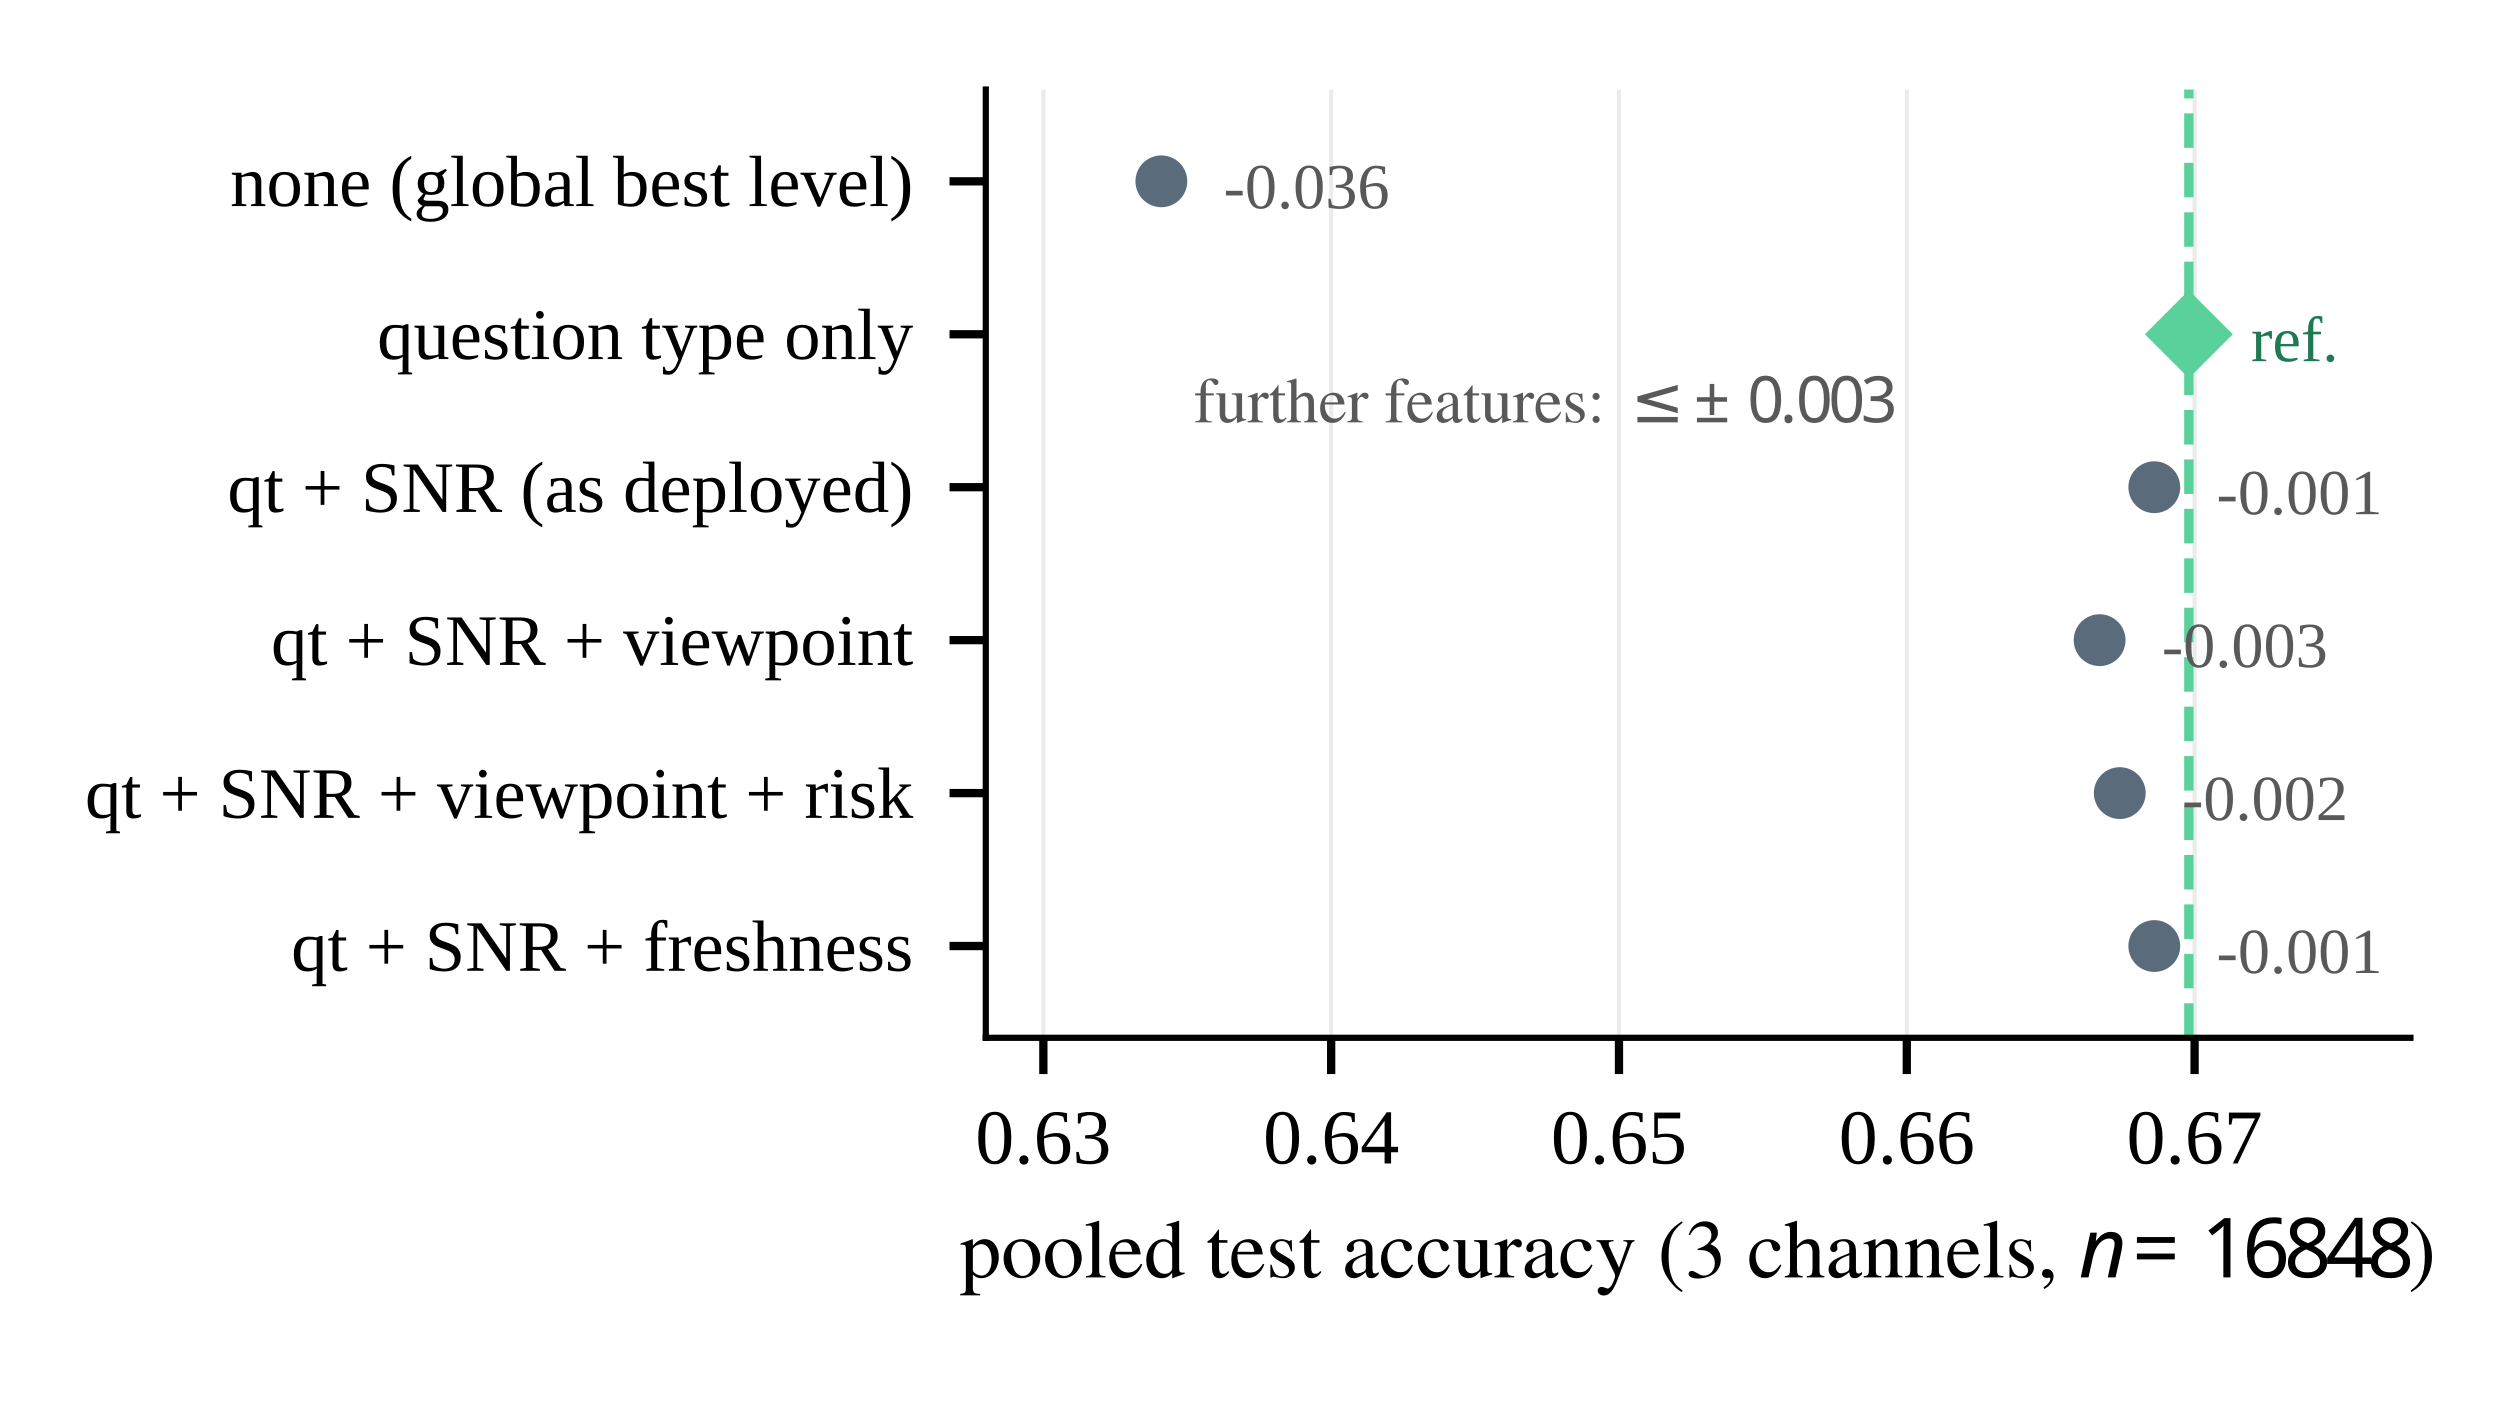
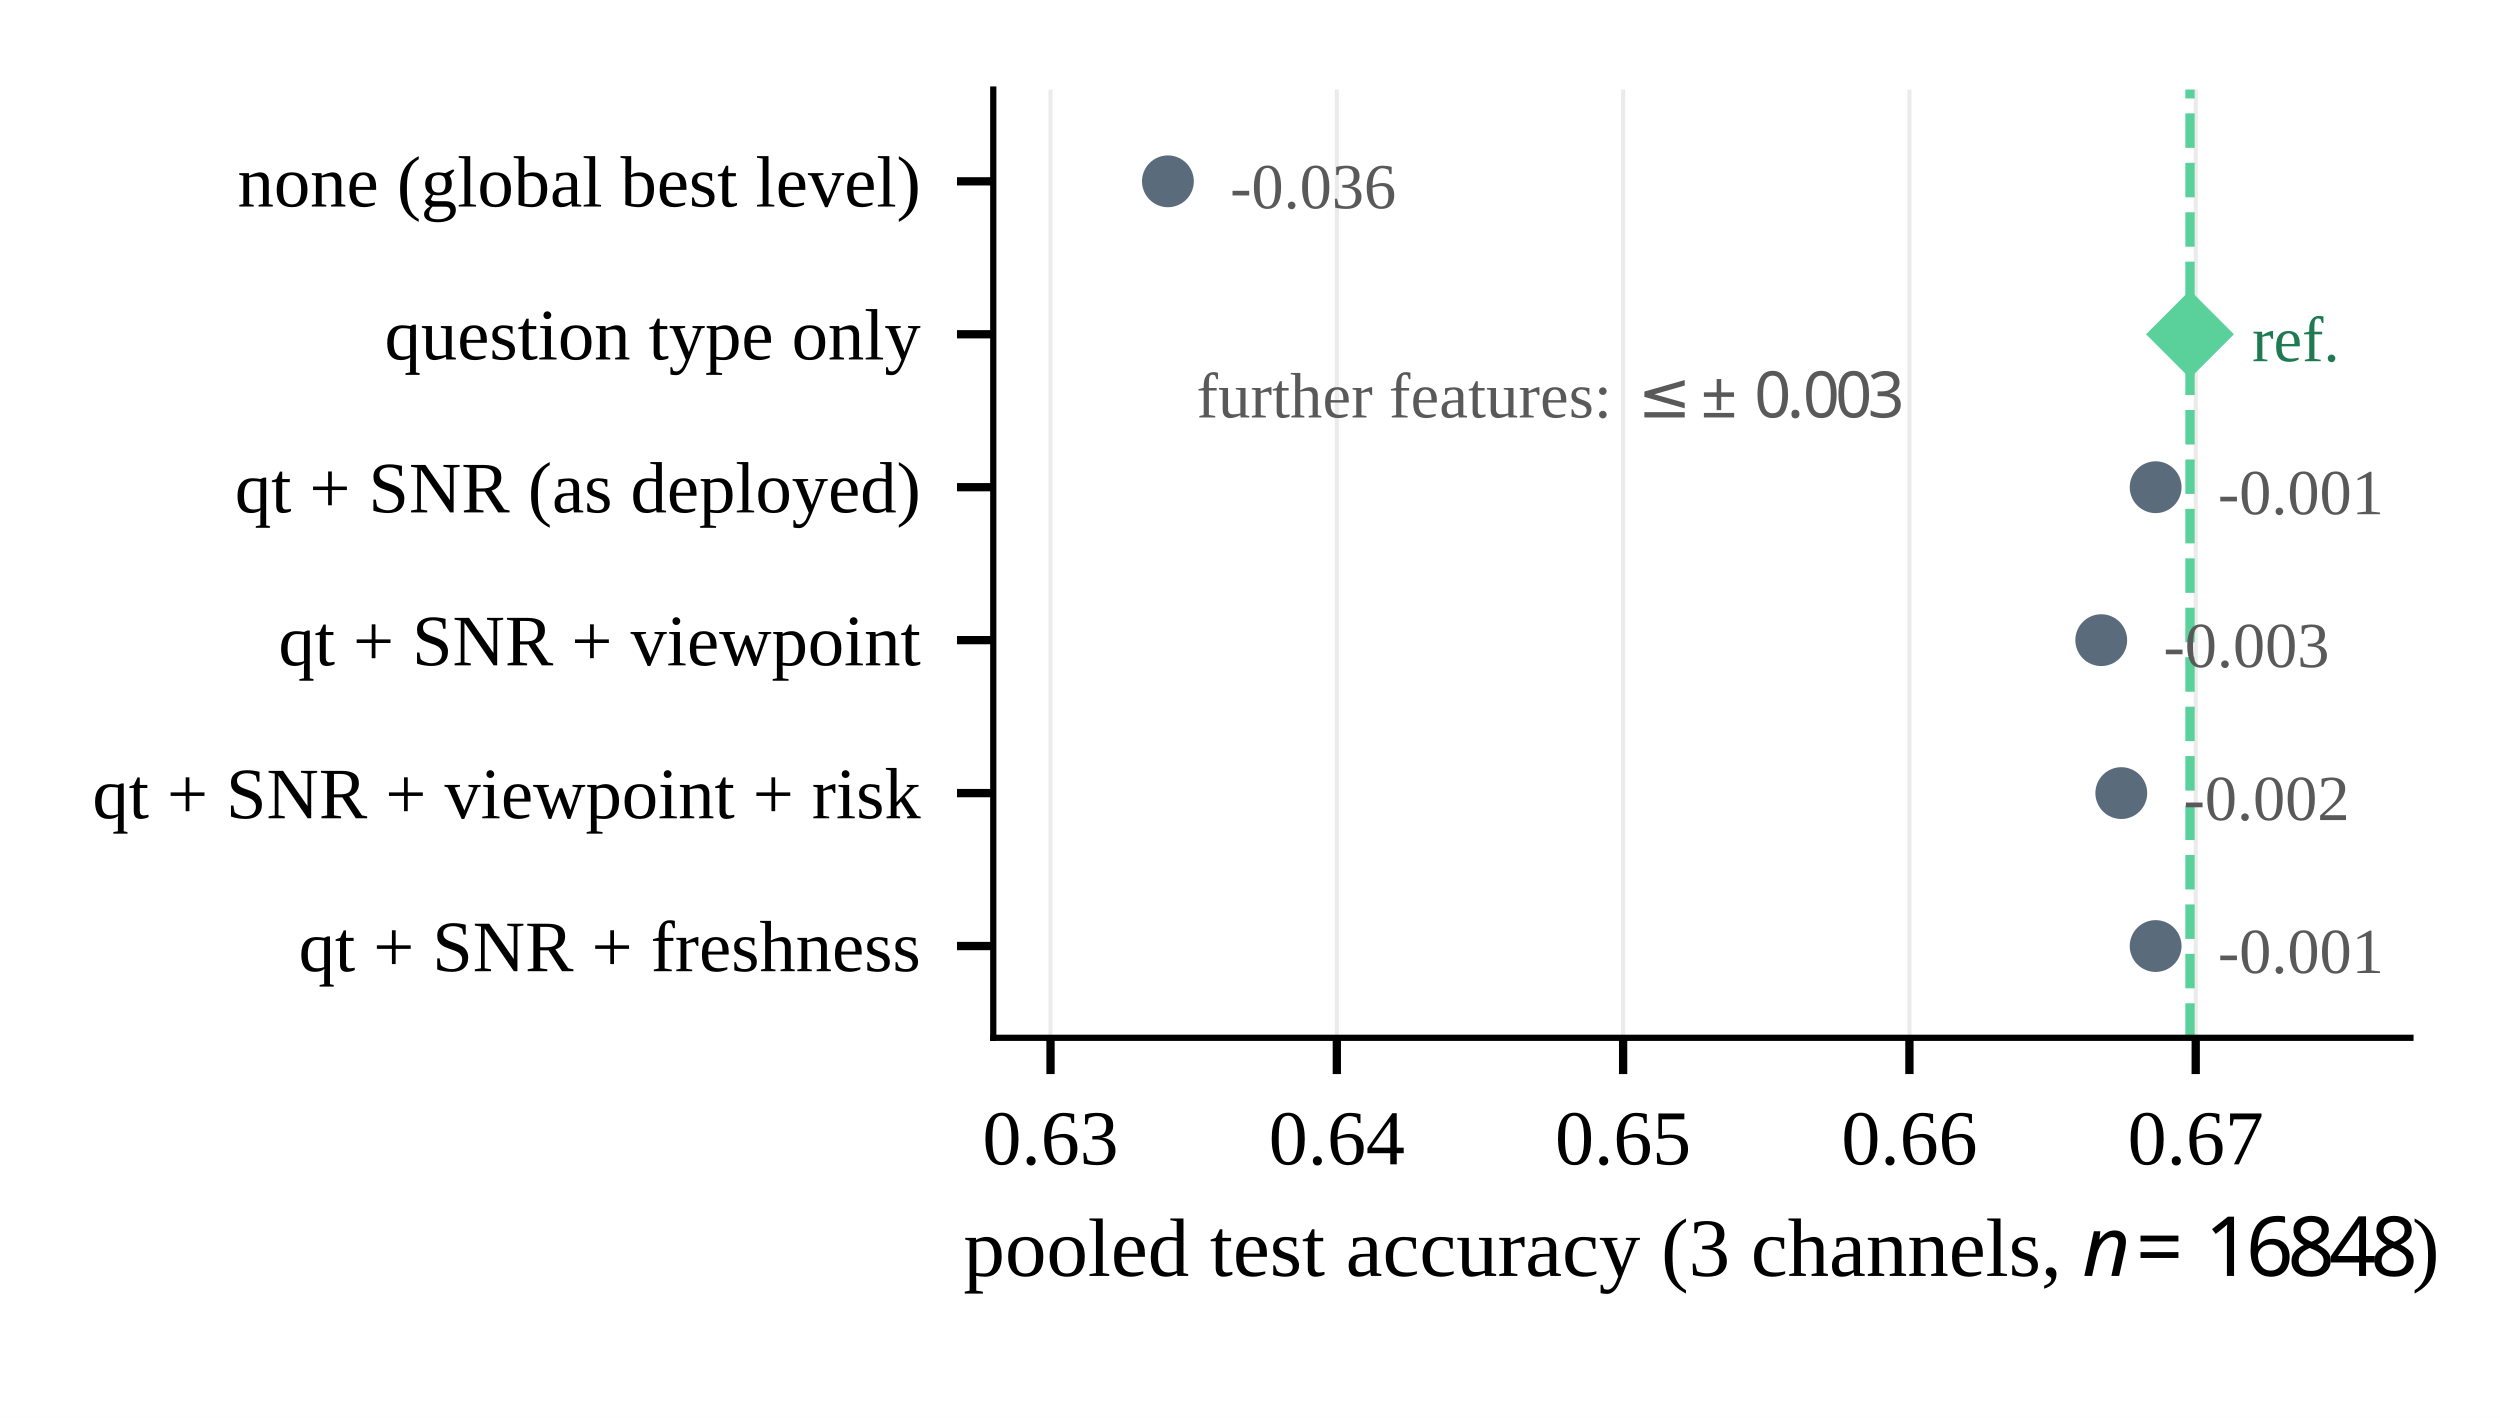
<svg xmlns="http://www.w3.org/2000/svg" xmlns:xlink="http://www.w3.org/1999/xlink" width="241.2pt" height="136.8pt" viewBox="0 0 241.2 136.8" version="1.1">
  <defs>
    <style type="text/css">*{stroke-linejoin: round; stroke-linecap: butt}</style>
  </defs>
  <g id="figure_1">
    <g id="patch_1">
      <path d="M 0 136.8  L 241.2 136.8  L 241.2 0  L 0 0  z " style="fill: #ffffff" />
    </g>
    <g id="axes_1">
      <g id="patch_2">
-         <path d="M 95.11 100.127  L 232.56 100.127  L 232.56 8.64  L 95.11 8.64  z " style="fill: #ffffff" />
+         <path d="M 95.83 100.127  L 232.56 100.127  L 232.56 8.64  L 95.83 8.64  z " style="fill: #ffffff" />
      </g>
      <g id="matplotlib.axis_1">
        <g id="xtick_1">
          <g id="line2d_1">
-             <path d="M 100.664 100.127  L 100.664 8.64  " clip-path="url(#p21109eeaeb)" style="fill: none; stroke: #b0b0b0; stroke-opacity: 0.25; stroke-width: 0.4; stroke-linecap: square" />
+             <path d="M 101.354 100.127  L 101.354 8.64  " clip-path="url(#pf99538dc8d)" style="fill: none; stroke: #b0b0b0; stroke-opacity: 0.25; stroke-width: 0.4; stroke-linecap: square" />
          </g>
          <g id="line2d_2">
            <defs>
-               <path id="m563addaff2" d="M 0 0  L 0 3.5  " style="stroke: #000000; stroke-width: 0.8" />
+               <path id="m7025f8cb1e" d="M 0 0  L 0 3.5  " style="stroke: #000000; stroke-width: 0.8" />
            </defs>
            <g>
-               <use xlink:href="#m563addaff2" x="100.664" y="100.127" style="stroke: #000000; stroke-width: 0.8" />
+               <use xlink:href="#m7025f8cb1e" x="101.354" y="100.127" style="stroke: #000000; stroke-width: 0.8" />
            </g>
          </g>
          <g id="text_1">
-             <text style="font-size: 7.5px; font-family: 'Times New Roman', 'Nimbus Roman', 'Liberation Serif', 'STIXGeneral', 'DejaVu Serif', serif; text-anchor: middle" x="100.664" y="112.25" transform="rotate(-0 100.6635 112.2498)">0.63</text>
+             <text style="font-size: 7.5px; font-family: 'Times New Roman', 'Nimbus Roman', 'Liberation Serif', 'STIXGeneral', 'DejaVu Serif', serif; text-anchor: middle" x="101.354" y="112.335" transform="rotate(-0 101.3544 112.3353)">0.63</text>
          </g>
        </g>
        <g id="xtick_2">
          <g id="line2d_3">
-             <path d="M 128.431 100.127  L 128.431 8.64  " clip-path="url(#p21109eeaeb)" style="fill: none; stroke: #b0b0b0; stroke-opacity: 0.25; stroke-width: 0.4; stroke-linecap: square" />
+             <path d="M 128.977 100.127  L 128.977 8.64  " clip-path="url(#pf99538dc8d)" style="fill: none; stroke: #b0b0b0; stroke-opacity: 0.25; stroke-width: 0.4; stroke-linecap: square" />
          </g>
          <g id="line2d_4">
            <g>
-               <use xlink:href="#m563addaff2" x="128.431" y="100.127" style="stroke: #000000; stroke-width: 0.8" />
+               <use xlink:href="#m7025f8cb1e" x="128.977" y="100.127" style="stroke: #000000; stroke-width: 0.8" />
            </g>
          </g>
          <g id="text_2">
-             <text style="font-size: 7.5px; font-family: 'Times New Roman', 'Nimbus Roman', 'Liberation Serif', 'STIXGeneral', 'DejaVu Serif', serif; text-anchor: middle" x="128.431" y="112.25" transform="rotate(-0 128.4312 112.2498)">0.64</text>
+             <text style="font-size: 7.5px; font-family: 'Times New Roman', 'Nimbus Roman', 'Liberation Serif', 'STIXGeneral', 'DejaVu Serif', serif; text-anchor: middle" x="128.977" y="112.335" transform="rotate(-0 128.9767 112.3353)">0.64</text>
          </g>
        </g>
        <g id="xtick_3">
          <g id="line2d_5">
-             <path d="M 156.199 100.127  L 156.199 8.64  " clip-path="url(#p21109eeaeb)" style="fill: none; stroke: #b0b0b0; stroke-opacity: 0.25; stroke-width: 0.4; stroke-linecap: square" />
+             <path d="M 156.599 100.127  L 156.599 8.64  " clip-path="url(#pf99538dc8d)" style="fill: none; stroke: #b0b0b0; stroke-opacity: 0.25; stroke-width: 0.4; stroke-linecap: square" />
          </g>
          <g id="line2d_6">
            <g>
-               <use xlink:href="#m563addaff2" x="156.199" y="100.127" style="stroke: #000000; stroke-width: 0.8" />
+               <use xlink:href="#m7025f8cb1e" x="156.599" y="100.127" style="stroke: #000000; stroke-width: 0.8" />
            </g>
          </g>
          <g id="text_3">
-             <text style="font-size: 7.5px; font-family: 'Times New Roman', 'Nimbus Roman', 'Liberation Serif', 'STIXGeneral', 'DejaVu Serif', serif; text-anchor: middle" x="156.199" y="112.25" transform="rotate(-0 156.1989 112.2498)">0.65</text>
+             <text style="font-size: 7.5px; font-family: 'Times New Roman', 'Nimbus Roman', 'Liberation Serif', 'STIXGeneral', 'DejaVu Serif', serif; text-anchor: middle" x="156.599" y="112.335" transform="rotate(-0 156.5989 112.3353)">0.65</text>
          </g>
        </g>
        <g id="xtick_4">
          <g id="line2d_7">
-             <path d="M 183.967 100.127  L 183.967 8.64  " clip-path="url(#p21109eeaeb)" style="fill: none; stroke: #b0b0b0; stroke-opacity: 0.25; stroke-width: 0.4; stroke-linecap: square" />
+             <path d="M 184.221 100.127  L 184.221 8.64  " clip-path="url(#pf99538dc8d)" style="fill: none; stroke: #b0b0b0; stroke-opacity: 0.25; stroke-width: 0.4; stroke-linecap: square" />
          </g>
          <g id="line2d_8">
            <g>
-               <use xlink:href="#m563addaff2" x="183.967" y="100.127" style="stroke: #000000; stroke-width: 0.8" />
+               <use xlink:href="#m7025f8cb1e" x="184.221" y="100.127" style="stroke: #000000; stroke-width: 0.8" />
            </g>
          </g>
          <g id="text_4">
-             <text style="font-size: 7.5px; font-family: 'Times New Roman', 'Nimbus Roman', 'Liberation Serif', 'STIXGeneral', 'DejaVu Serif', serif; text-anchor: middle" x="183.967" y="112.25" transform="rotate(-0 183.9666 112.2498)">0.66</text>
+             <text style="font-size: 7.5px; font-family: 'Times New Roman', 'Nimbus Roman', 'Liberation Serif', 'STIXGeneral', 'DejaVu Serif', serif; text-anchor: middle" x="184.221" y="112.335" transform="rotate(-0 184.2211 112.3353)">0.66</text>
          </g>
        </g>
        <g id="xtick_5">
          <g id="line2d_9">
-             <path d="M 211.734 100.127  L 211.734 8.64  " clip-path="url(#p21109eeaeb)" style="fill: none; stroke: #b0b0b0; stroke-opacity: 0.25; stroke-width: 0.4; stroke-linecap: square" />
+             <path d="M 211.843 100.127  L 211.843 8.64  " clip-path="url(#pf99538dc8d)" style="fill: none; stroke: #b0b0b0; stroke-opacity: 0.25; stroke-width: 0.4; stroke-linecap: square" />
          </g>
          <g id="line2d_10">
            <g>
-               <use xlink:href="#m563addaff2" x="211.734" y="100.127" style="stroke: #000000; stroke-width: 0.8" />
+               <use xlink:href="#m7025f8cb1e" x="211.843" y="100.127" style="stroke: #000000; stroke-width: 0.8" />
            </g>
          </g>
          <g id="text_5">
-             <text style="font-size: 7.5px; font-family: 'Times New Roman', 'Nimbus Roman', 'Liberation Serif', 'STIXGeneral', 'DejaVu Serif', serif; text-anchor: middle" x="211.734" y="112.25" transform="rotate(-0 211.7342 112.2498)">0.67</text>
+             <text style="font-size: 7.5px; font-family: 'Times New Roman', 'Nimbus Roman', 'Liberation Serif', 'STIXGeneral', 'DejaVu Serif', serif; text-anchor: middle" x="211.843" y="112.335" transform="rotate(-0 211.8433 112.3353)">0.67</text>
          </g>
        </g>
        <g id="text_6">
-           <g transform="translate(92.595 123.3975)">
+           <g transform="translate(92.955 123.5396)">
            <text>
-               <tspan x="0" y="-0.156" style="font-size: 8px; font-family: 'Nimbus Roman'">p</tspan>
-               <tspan x="4" y="-0.156" style="font-size: 8px; font-family: 'Nimbus Roman'">o</tspan>
-               <tspan x="8" y="-0.156" style="font-size: 8px; font-family: 'Nimbus Roman'">o</tspan>
-               <tspan x="12" y="-0.156" style="font-size: 8px; font-family: 'Nimbus Roman'">l</tspan>
-               <tspan x="14.224" y="-0.156" style="font-size: 8px; font-family: 'Nimbus Roman'">e</tspan>
-               <tspan x="17.776" y="-0.156" style="font-size: 8px; font-family: 'Nimbus Roman'">d</tspan>
-               <tspan x="21.776" y="-0.156" style="font-size: 8px; font-family: 'Nimbus Roman'"> </tspan>
-               <tspan x="23.776" y="-0.156" style="font-size: 8px; font-family: 'Nimbus Roman'">t</tspan>
-               <tspan x="26" y="-0.156" style="font-size: 8px; font-family: 'Nimbus Roman'">e</tspan>
-               <tspan x="29.552" y="-0.156" style="font-size: 8px; font-family: 'Nimbus Roman'">s</tspan>
-               <tspan x="32.664" y="-0.156" style="font-size: 8px; font-family: 'Nimbus Roman'">t</tspan>
-               <tspan x="34.888" y="-0.156" style="font-size: 8px; font-family: 'Nimbus Roman'"> </tspan>
-               <tspan x="36.888" y="-0.156" style="font-size: 8px; font-family: 'Nimbus Roman'">a</tspan>
-               <tspan x="40.44" y="-0.156" style="font-size: 8px; font-family: 'Nimbus Roman'">c</tspan>
-               <tspan x="43.992" y="-0.156" style="font-size: 8px; font-family: 'Nimbus Roman'">c</tspan>
-               <tspan x="47.544" y="-0.156" style="font-size: 8px; font-family: 'Nimbus Roman'">u</tspan>
-               <tspan x="51.544" y="-0.156" style="font-size: 8px; font-family: 'Nimbus Roman'">r</tspan>
-               <tspan x="54.208" y="-0.156" style="font-size: 8px; font-family: 'Nimbus Roman'">a</tspan>
-               <tspan x="57.76" y="-0.156" style="font-size: 8px; font-family: 'Nimbus Roman'">c</tspan>
-               <tspan x="61.312" y="-0.156" style="font-size: 8px; font-family: 'Nimbus Roman'">y</tspan>
-               <tspan x="65.312" y="-0.156" style="font-size: 8px; font-family: 'Nimbus Roman'"> </tspan>
-               <tspan x="67.312" y="-0.156" style="font-size: 8px; font-family: 'Nimbus Roman'">(</tspan>
-               <tspan x="69.976" y="-0.156" style="font-size: 8px; font-family: 'Nimbus Roman'">3</tspan>
-               <tspan x="73.976" y="-0.156" style="font-size: 8px; font-family: 'Nimbus Roman'"> </tspan>
-               <tspan x="75.976" y="-0.156" style="font-size: 8px; font-family: 'Nimbus Roman'">c</tspan>
-               <tspan x="79.528" y="-0.156" style="font-size: 8px; font-family: 'Nimbus Roman'">h</tspan>
-               <tspan x="83.528" y="-0.156" style="font-size: 8px; font-family: 'Nimbus Roman'">a</tspan>
-               <tspan x="87.08" y="-0.156" style="font-size: 8px; font-family: 'Nimbus Roman'">n</tspan>
-               <tspan x="91.08" y="-0.156" style="font-size: 8px; font-family: 'Nimbus Roman'">n</tspan>
-               <tspan x="95.08" y="-0.156" style="font-size: 8px; font-family: 'Nimbus Roman'">e</tspan>
-               <tspan x="98.632" y="-0.156" style="font-size: 8px; font-family: 'Nimbus Roman'">l</tspan>
-               <tspan x="100.856" y="-0.156" style="font-size: 8px; font-family: 'Nimbus Roman'">s</tspan>
-               <tspan x="103.968" y="-0.156" style="font-size: 8px; font-family: 'Nimbus Roman'">,</tspan>
-               <tspan x="105.968" y="-0.156" style="font-size: 8px; font-family: 'Nimbus Roman'"> </tspan>
-               <tspan x="139.758" y="-0.156" style="font-size: 8px; font-family: 'Nimbus Roman'">)</tspan>
-               <tspan x="107.967" y="-0.156" style="font-style: italic; font-size: 8px; font-family: 'STIXGeneral'">n</tspan>
-               <tspan x="113.123" y="-0.156" style="font-size: 8px; font-family: 'STIXGeneral'">=</tspan>
-               <tspan x="119.758" y="-0.156" style="font-size: 8px; font-family: 'STIXGeneral'">1</tspan>
-               <tspan x="123.758" y="-0.156" style="font-size: 8px; font-family: 'STIXGeneral'">6</tspan>
-               <tspan x="127.758" y="-0.156" style="font-size: 8px; font-family: 'STIXGeneral'">8</tspan>
-               <tspan x="131.758" y="-0.156" style="font-size: 8px; font-family: 'STIXGeneral'">4</tspan>
-               <tspan x="135.758" y="-0.156" style="font-size: 8px; font-family: 'STIXGeneral'">8</tspan>
+               <tspan x="0" y="-0.438" style="font-size: 8px; font-family: 'Times New Roman'">p</tspan>
+               <tspan x="4" y="-0.438" style="font-size: 8px; font-family: 'Times New Roman'">o</tspan>
+               <tspan x="8" y="-0.438" style="font-size: 8px; font-family: 'Times New Roman'">o</tspan>
+               <tspan x="12" y="-0.438" style="font-size: 8px; font-family: 'Times New Roman'">l</tspan>
+               <tspan x="14.223" y="-0.438" style="font-size: 8px; font-family: 'Times New Roman'">e</tspan>
+               <tspan x="17.773" y="-0.438" style="font-size: 8px; font-family: 'Times New Roman'">d</tspan>
+               <tspan x="21.773" y="-0.438" style="font-size: 8px; font-family: 'Times New Roman'"> </tspan>
+               <tspan x="23.773" y="-0.438" style="font-size: 8px; font-family: 'Times New Roman'">t</tspan>
+               <tspan x="25.996" y="-0.438" style="font-size: 8px; font-family: 'Times New Roman'">e</tspan>
+               <tspan x="29.547" y="-0.438" style="font-size: 8px; font-family: 'Times New Roman'">s</tspan>
+               <tspan x="32.66" y="-0.438" style="font-size: 8px; font-family: 'Times New Roman'">t</tspan>
+               <tspan x="34.883" y="-0.438" style="font-size: 8px; font-family: 'Times New Roman'"> </tspan>
+               <tspan x="36.883" y="-0.438" style="font-size: 8px; font-family: 'Times New Roman'">a</tspan>
+               <tspan x="40.434" y="-0.438" style="font-size: 8px; font-family: 'Times New Roman'">c</tspan>
+               <tspan x="43.984" y="-0.438" style="font-size: 8px; font-family: 'Times New Roman'">c</tspan>
+               <tspan x="47.535" y="-0.438" style="font-size: 8px; font-family: 'Times New Roman'">u</tspan>
+               <tspan x="51.535" y="-0.438" style="font-size: 8px; font-family: 'Times New Roman'">r</tspan>
+               <tspan x="54.199" y="-0.438" style="font-size: 8px; font-family: 'Times New Roman'">a</tspan>
+               <tspan x="57.75" y="-0.438" style="font-size: 8px; font-family: 'Times New Roman'">c</tspan>
+               <tspan x="61.301" y="-0.438" style="font-size: 8px; font-family: 'Times New Roman'">y</tspan>
+               <tspan x="65.301" y="-0.438" style="font-size: 8px; font-family: 'Times New Roman'"> </tspan>
+               <tspan x="67.301" y="-0.438" style="font-size: 8px; font-family: 'Times New Roman'">(</tspan>
+               <tspan x="69.965" y="-0.438" style="font-size: 8px; font-family: 'Times New Roman'">3</tspan>
+               <tspan x="73.965" y="-0.438" style="font-size: 8px; font-family: 'Times New Roman'"> </tspan>
+               <tspan x="75.965" y="-0.438" style="font-size: 8px; font-family: 'Times New Roman'">c</tspan>
+               <tspan x="79.516" y="-0.438" style="font-size: 8px; font-family: 'Times New Roman'">h</tspan>
+               <tspan x="83.516" y="-0.438" style="font-size: 8px; font-family: 'Times New Roman'">a</tspan>
+               <tspan x="87.066" y="-0.438" style="font-size: 8px; font-family: 'Times New Roman'">n</tspan>
+               <tspan x="91.066" y="-0.438" style="font-size: 8px; font-family: 'Times New Roman'">n</tspan>
+               <tspan x="95.066" y="-0.438" style="font-size: 8px; font-family: 'Times New Roman'">e</tspan>
+               <tspan x="98.617" y="-0.438" style="font-size: 8px; font-family: 'Times New Roman'">l</tspan>
+               <tspan x="100.84" y="-0.438" style="font-size: 8px; font-family: 'Times New Roman'">s</tspan>
+               <tspan x="103.953" y="-0.438" style="font-size: 8px; font-family: 'Times New Roman'">,</tspan>
+               <tspan x="105.953" y="-0.438" style="font-size: 8px; font-family: 'Times New Roman'"> </tspan>
+               <tspan x="139.743" y="-0.438" style="font-size: 8px; font-family: 'Times New Roman'">)</tspan>
+               <tspan x="107.953" y="-0.438" style="font-style: italic; font-size: 8px; font-family: 'STIXGeneral'">n</tspan>
+               <tspan x="113.108" y="-0.438" style="font-size: 8px; font-family: 'STIXGeneral'">=</tspan>
+               <tspan x="119.743" y="-0.438" style="font-size: 8px; font-family: 'STIXGeneral'">1</tspan>
+               <tspan x="123.743" y="-0.438" style="font-size: 8px; font-family: 'STIXGeneral'">6</tspan>
+               <tspan x="127.743" y="-0.438" style="font-size: 8px; font-family: 'STIXGeneral'">8</tspan>
+               <tspan x="131.743" y="-0.438" style="font-size: 8px; font-family: 'STIXGeneral'">4</tspan>
+               <tspan x="135.743" y="-0.438" style="font-size: 8px; font-family: 'STIXGeneral'">8</tspan>
            </text>
          </g>
        </g>
      </g>
      <g id="matplotlib.axis_2">
        <g id="ytick_1">
          <g id="line2d_11">
            <defs>
-               <path id="mb068955616" d="M 0 0  L -3.5 0  " style="stroke: #000000; stroke-width: 0.8" />
+               <path id="m0ed9997f06" d="M 0 0  L -3.5 0  " style="stroke: #000000; stroke-width: 0.8" />
            </defs>
            <g>
-               <use xlink:href="#mb068955616" x="95.11" y="17.494" style="stroke: #000000; stroke-width: 0.8" />
+               <use xlink:href="#m0ed9997f06" x="95.83" y="17.494" style="stroke: #000000; stroke-width: 0.8" />
            </g>
          </g>
          <g id="text_7">
-             <text style="font-size: 7px; font-family: 'Times New Roman', 'Nimbus Roman', 'Liberation Serif', 'STIXGeneral', 'DejaVu Serif', serif; text-anchor: end" x="88.11" y="19.884" transform="rotate(-0 88.11 19.88402)">none (global best level)</text>
+             <text style="font-size: 7px; font-family: 'Times New Roman', 'Nimbus Roman', 'Liberation Serif', 'STIXGeneral', 'DejaVu Serif', serif; text-anchor: end" x="88.83" y="19.924" transform="rotate(-0 88.83 19.92394)">none (global best level)</text>
          </g>
        </g>
        <g id="ytick_2">
          <g id="line2d_12">
            <g>
-               <use xlink:href="#mb068955616" x="95.11" y="32.25" style="stroke: #000000; stroke-width: 0.8" />
+               <use xlink:href="#m0ed9997f06" x="95.83" y="32.25" style="stroke: #000000; stroke-width: 0.8" />
            </g>
          </g>
          <g id="text_8">
-             <text style="font-size: 7px; font-family: 'Times New Roman', 'Nimbus Roman', 'Liberation Serif', 'STIXGeneral', 'DejaVu Serif', serif; text-anchor: end" x="88.11" y="34.64" transform="rotate(-0 88.11 34.64007)">question type only</text>
+             <text style="font-size: 7px; font-family: 'Times New Roman', 'Nimbus Roman', 'Liberation Serif', 'STIXGeneral', 'DejaVu Serif', serif; text-anchor: end" x="88.83" y="34.68" transform="rotate(-0 88.83 34.67999)">question type only</text>
          </g>
        </g>
        <g id="ytick_3">
          <g id="line2d_13">
            <g>
-               <use xlink:href="#mb068955616" x="95.11" y="47.006" style="stroke: #000000; stroke-width: 0.8" />
+               <use xlink:href="#m0ed9997f06" x="95.83" y="47.006" style="stroke: #000000; stroke-width: 0.8" />
            </g>
          </g>
          <g id="text_9">
-             <text style="font-size: 7px; font-family: 'Times New Roman', 'Nimbus Roman', 'Liberation Serif', 'STIXGeneral', 'DejaVu Serif', serif; text-anchor: end" x="88.11" y="49.396" transform="rotate(-0 88.11 49.39612)">qt + SNR (as deployed)</text>
+             <text style="font-size: 7px; font-family: 'Times New Roman', 'Nimbus Roman', 'Liberation Serif', 'STIXGeneral', 'DejaVu Serif', serif; text-anchor: end" x="88.83" y="49.436" transform="rotate(-0 88.83 49.43604)">qt + SNR (as deployed)</text>
          </g>
        </g>
        <g id="ytick_4">
          <g id="line2d_14">
            <g>
-               <use xlink:href="#mb068955616" x="95.11" y="61.762" style="stroke: #000000; stroke-width: 0.8" />
+               <use xlink:href="#m0ed9997f06" x="95.83" y="61.762" style="stroke: #000000; stroke-width: 0.8" />
            </g>
          </g>
          <g id="text_10">
-             <text style="font-size: 7px; font-family: 'Times New Roman', 'Nimbus Roman', 'Liberation Serif', 'STIXGeneral', 'DejaVu Serif', serif; text-anchor: end" x="88.11" y="64.152" transform="rotate(-0 88.11 64.15216)">qt + SNR + viewpoint</text>
+             <text style="font-size: 7px; font-family: 'Times New Roman', 'Nimbus Roman', 'Liberation Serif', 'STIXGeneral', 'DejaVu Serif', serif; text-anchor: end" x="88.83" y="64.192" transform="rotate(-0 88.83 64.19209)">qt + SNR + viewpoint</text>
          </g>
        </g>
        <g id="ytick_5">
          <g id="line2d_15">
            <g>
-               <use xlink:href="#mb068955616" x="95.11" y="76.518" style="stroke: #000000; stroke-width: 0.8" />
+               <use xlink:href="#m0ed9997f06" x="95.83" y="76.518" style="stroke: #000000; stroke-width: 0.8" />
            </g>
          </g>
          <g id="text_11">
-             <text style="font-size: 7px; font-family: 'Times New Roman', 'Nimbus Roman', 'Liberation Serif', 'STIXGeneral', 'DejaVu Serif', serif; text-anchor: end" x="88.11" y="78.908" transform="rotate(-0 88.11 78.90821)">qt + SNR + viewpoint + risk</text>
+             <text style="font-size: 7px; font-family: 'Times New Roman', 'Nimbus Roman', 'Liberation Serif', 'STIXGeneral', 'DejaVu Serif', serif; text-anchor: end" x="88.83" y="78.948" transform="rotate(-0 88.83 78.94813)">qt + SNR + viewpoint + risk</text>
          </g>
        </g>
        <g id="ytick_6">
          <g id="line2d_16">
            <g>
-               <use xlink:href="#mb068955616" x="95.11" y="91.274" style="stroke: #000000; stroke-width: 0.8" />
+               <use xlink:href="#m0ed9997f06" x="95.83" y="91.274" style="stroke: #000000; stroke-width: 0.8" />
            </g>
          </g>
          <g id="text_12">
-             <text style="font-size: 7px; font-family: 'Times New Roman', 'Nimbus Roman', 'Liberation Serif', 'STIXGeneral', 'DejaVu Serif', serif; text-anchor: end" x="88.11" y="93.664" transform="rotate(-0 88.11 93.66426)">qt + SNR + freshness</text>
+             <text style="font-size: 7px; font-family: 'Times New Roman', 'Nimbus Roman', 'Liberation Serif', 'STIXGeneral', 'DejaVu Serif', serif; text-anchor: end" x="88.83" y="93.704" transform="rotate(-0 88.83 93.70418)">qt + SNR + freshness</text>
          </g>
        </g>
      </g>
      <g id="line2d_17">
-         <path d="M 211.179 100.127  L 211.179 8.64  " clip-path="url(#p21109eeaeb)" style="fill: none; stroke-dasharray: 3.33,1.44; stroke-dashoffset: 0; stroke: #5ad19a; stroke-width: 0.9" />
+         <path d="M 211.291 100.127  L 211.291 8.64  " clip-path="url(#pf99538dc8d)" style="fill: none; stroke-dasharray: 3.33,1.44; stroke-dashoffset: 0; stroke: #5ad19a; stroke-width: 0.9" />
      </g>
      <g id="patch_3">
-         <path d="M 95.11 100.127  L 95.11 8.64  " style="fill: none; stroke: #000000; stroke-width: 0.6; stroke-linejoin: miter; stroke-linecap: square" />
+         <path d="M 95.83 100.127  L 95.83 8.64  " style="fill: none; stroke: #000000; stroke-width: 0.6; stroke-linejoin: miter; stroke-linecap: square" />
      </g>
      <g id="patch_4">
-         <path d="M 95.11 100.127  L 232.56 100.127  " style="fill: none; stroke: #000000; stroke-width: 0.6; stroke-linejoin: miter; stroke-linecap: square" />
+         <path d="M 95.83 100.127  L 232.56 100.127  " style="fill: none; stroke: #000000; stroke-width: 0.6; stroke-linejoin: miter; stroke-linecap: square" />
      </g>
      <g id="text_13">
-         <text style="font-size: 6.2px; font-family: 'Times New Roman', 'Nimbus Roman', 'Liberation Serif', 'STIXGeneral', 'DejaVu Serif', serif; text-anchor: start; fill: #595959" x="118.048" y="20.094" transform="rotate(-0 118.0483 20.09363)">-0.036</text>
+         <text style="font-size: 6.2px; font-family: 'Times New Roman', 'Nimbus Roman', 'Liberation Serif', 'STIXGeneral', 'DejaVu Serif', serif; text-anchor: start; fill: #595959" x="118.68" y="20.094" transform="rotate(-0 118.6796 20.09363)">-0.036</text>
      </g>
      <g id="text_14">
-         <text style="font-size: 6.2px; font-family: 'Times New Roman', 'Nimbus Roman', 'Liberation Serif', 'STIXGeneral', 'DejaVu Serif', serif; text-anchor: start; fill: #1f7a54" x="217.179" y="34.85" transform="rotate(-0 217.1789 34.84968)">ref.</text>
+         <text style="font-size: 6.2px; font-family: 'Times New Roman', 'Nimbus Roman', 'Liberation Serif', 'STIXGeneral', 'DejaVu Serif', serif; text-anchor: start; fill: #1f7a54" x="217.291" y="34.85" transform="rotate(-0 217.2909 34.84968)">ref.</text>
      </g>
      <g id="text_15">
-         <text style="font-size: 6.2px; font-family: 'Times New Roman', 'Nimbus Roman', 'Liberation Serif', 'STIXGeneral', 'DejaVu Serif', serif; text-anchor: start; fill: #595959" x="213.847" y="49.606" transform="rotate(-0 213.8468 49.60573)">-0.001</text>
+         <text style="font-size: 6.2px; font-family: 'Times New Roman', 'Nimbus Roman', 'Liberation Serif', 'STIXGeneral', 'DejaVu Serif', serif; text-anchor: start; fill: #595959" x="213.976" y="49.606" transform="rotate(-0 213.9762 49.60573)">-0.001</text>
      </g>
      <g id="text_16">
-         <text style="font-size: 6.2px; font-family: 'Times New Roman', 'Nimbus Roman', 'Liberation Serif', 'STIXGeneral', 'DejaVu Serif', serif; text-anchor: start; fill: #595959" x="208.571" y="64.362" transform="rotate(-0 208.5709 64.36177)">-0.003</text>
+         <text style="font-size: 6.2px; font-family: 'Times New Roman', 'Nimbus Roman', 'Liberation Serif', 'STIXGeneral', 'DejaVu Serif', serif; text-anchor: start; fill: #595959" x="208.728" y="64.362" transform="rotate(-0 208.728 64.36177)">-0.003</text>
      </g>
      <g id="text_17">
-         <text style="font-size: 6.2px; font-family: 'Times New Roman', 'Nimbus Roman', 'Liberation Serif', 'STIXGeneral', 'DejaVu Serif', serif; text-anchor: start; fill: #595959" x="210.515" y="79.118" transform="rotate(-0 210.5146 79.11782)">-0.002</text>
+         <text style="font-size: 6.2px; font-family: 'Times New Roman', 'Nimbus Roman', 'Liberation Serif', 'STIXGeneral', 'DejaVu Serif', serif; text-anchor: start; fill: #595959" x="210.662" y="79.118" transform="rotate(-0 210.6616 79.11782)">-0.002</text>
      </g>
      <g id="text_18">
-         <text style="font-size: 6.2px; font-family: 'Times New Roman', 'Nimbus Roman', 'Liberation Serif', 'STIXGeneral', 'DejaVu Serif', serif; text-anchor: start; fill: #595959" x="213.847" y="93.874" transform="rotate(-0 213.8468 93.87387)">-0.001</text>
+         <text style="font-size: 6.2px; font-family: 'Times New Roman', 'Nimbus Roman', 'Liberation Serif', 'STIXGeneral', 'DejaVu Serif', serif; text-anchor: start; fill: #595959" x="213.976" y="93.874" transform="rotate(-0 213.9762 93.87387)">-0.001</text>
      </g>
      <g id="text_19">
-         <g style="fill: #595959" transform="translate(115.1842 41.10331)">
+         <g style="fill: #595959" transform="translate(115.446 41.10331)">
          <text>
-             <tspan x="0" y="-0.359" style="font-size: 6.2px; font-family: 'Nimbus Roman'; fill: #595959">f</tspan>
-             <tspan x="2.06" y="-0.359" style="font-size: 6.2px; font-family: 'Nimbus Roman'; fill: #595959">u</tspan>
-             <tspan x="5.154" y="-0.359" style="font-size: 6.2px; font-family: 'Nimbus Roman'; fill: #595959">r</tspan>
-             <tspan x="7.215" y="-0.359" style="font-size: 6.2px; font-family: 'Nimbus Roman'; fill: #595959">t</tspan>
-             <tspan x="8.935" y="-0.359" style="font-size: 6.2px; font-family: 'Nimbus Roman'; fill: #595959">h</tspan>
-             <tspan x="12.028" y="-0.359" style="font-size: 6.2px; font-family: 'Nimbus Roman'; fill: #595959">e</tspan>
-             <tspan x="14.776" y="-0.359" style="font-size: 6.2px; font-family: 'Nimbus Roman'; fill: #595959">r</tspan>
-             <tspan x="16.836" y="-0.359" style="font-size: 6.2px; font-family: 'Nimbus Roman'; fill: #595959"> </tspan>
-             <tspan x="18.383" y="-0.359" style="font-size: 6.2px; font-family: 'Nimbus Roman'; fill: #595959">f</tspan>
-             <tspan x="20.443" y="-0.359" style="font-size: 6.2px; font-family: 'Nimbus Roman'; fill: #595959">e</tspan>
-             <tspan x="23.191" y="-0.359" style="font-size: 6.2px; font-family: 'Nimbus Roman'; fill: #595959">a</tspan>
-             <tspan x="25.938" y="-0.359" style="font-size: 6.2px; font-family: 'Nimbus Roman'; fill: #595959">t</tspan>
-             <tspan x="27.658" y="-0.359" style="font-size: 6.2px; font-family: 'Nimbus Roman'; fill: #595959">u</tspan>
-             <tspan x="30.752" y="-0.359" style="font-size: 6.2px; font-family: 'Nimbus Roman'; fill: #595959">r</tspan>
-             <tspan x="32.812" y="-0.359" style="font-size: 6.2px; font-family: 'Nimbus Roman'; fill: #595959">e</tspan>
-             <tspan x="35.559" y="-0.359" style="font-size: 6.2px; font-family: 'Nimbus Roman'; fill: #595959">s</tspan>
-             <tspan x="37.966" y="-0.359" style="font-size: 6.2px; font-family: 'Nimbus Roman'; fill: #595959">:</tspan>
-             <tspan x="39.687" y="-0.359" style="font-size: 6.2px; font-family: 'Nimbus Roman'; fill: #595959"> </tspan>
-             <tspan x="42.136" y="-0.359" style="font-size: 6.2px; font-family: 'STIXGeneral'; fill: #595959">≤</tspan>
-             <tspan x="48.222" y="-0.359" style="font-size: 6.2px; font-family: 'STIXGeneral'; fill: #595959">±</tspan>
-             <tspan x="53.406" y="-0.359" style="font-size: 6.2px; font-family: 'STIXGeneral'; fill: #595959">0</tspan>
-             <tspan x="56.531" y="-0.359" style="font-size: 6.2px; font-family: 'STIXGeneral'; fill: #595959">.</tspan>
-             <tspan x="58.093" y="-0.359" style="font-size: 6.2px; font-family: 'STIXGeneral'; fill: #595959">0</tspan>
-             <tspan x="61.218" y="-0.359" style="font-size: 6.2px; font-family: 'STIXGeneral'; fill: #595959">0</tspan>
-             <tspan x="64.343" y="-0.359" style="font-size: 6.2px; font-family: 'STIXGeneral'; fill: #595959">3</tspan>
+             <tspan x="0" y="-0.828" style="font-size: 6.2px; font-family: 'Times New Roman'; fill: #595959">f</tspan>
+             <tspan x="2.081" y="-0.828" style="font-size: 6.2px; font-family: 'Times New Roman'; fill: #595959">u</tspan>
+             <tspan x="5.206" y="-0.828" style="font-size: 6.2px; font-family: 'Times New Roman'; fill: #595959">r</tspan>
+             <tspan x="7.288" y="-0.828" style="font-size: 6.2px; font-family: 'Times New Roman'; fill: #595959">t</tspan>
+             <tspan x="9.024" y="-0.828" style="font-size: 6.2px; font-family: 'Times New Roman'; fill: #595959">h</tspan>
+             <tspan x="12.149" y="-0.828" style="font-size: 6.2px; font-family: 'Times New Roman'; fill: #595959">e</tspan>
+             <tspan x="14.923" y="-0.828" style="font-size: 6.2px; font-family: 'Times New Roman'; fill: #595959">r</tspan>
+             <tspan x="17.004" y="-0.828" style="font-size: 6.2px; font-family: 'Times New Roman'; fill: #595959"> </tspan>
+             <tspan x="18.567" y="-0.828" style="font-size: 6.2px; font-family: 'Times New Roman'; fill: #595959">f</tspan>
+             <tspan x="20.648" y="-0.828" style="font-size: 6.2px; font-family: 'Times New Roman'; fill: #595959">e</tspan>
+             <tspan x="23.422" y="-0.828" style="font-size: 6.2px; font-family: 'Times New Roman'; fill: #595959">a</tspan>
+             <tspan x="26.196" y="-0.828" style="font-size: 6.2px; font-family: 'Times New Roman'; fill: #595959">t</tspan>
+             <tspan x="27.933" y="-0.828" style="font-size: 6.2px; font-family: 'Times New Roman'; fill: #595959">u</tspan>
+             <tspan x="31.058" y="-0.828" style="font-size: 6.2px; font-family: 'Times New Roman'; fill: #595959">r</tspan>
+             <tspan x="33.139" y="-0.828" style="font-size: 6.2px; font-family: 'Times New Roman'; fill: #595959">e</tspan>
+             <tspan x="35.913" y="-0.828" style="font-size: 6.2px; font-family: 'Times New Roman'; fill: #595959">s</tspan>
+             <tspan x="38.345" y="-0.828" style="font-size: 6.2px; font-family: 'Times New Roman'; fill: #595959">:</tspan>
+             <tspan x="40.082" y="-0.828" style="font-size: 6.2px; font-family: 'Times New Roman'; fill: #595959"> </tspan>
+             <tspan x="42.547" y="-0.828" style="font-size: 6.2px; font-family: 'STIXGeneral'; fill: #595959">≤</tspan>
+             <tspan x="48.633" y="-0.828" style="font-size: 6.2px; font-family: 'STIXGeneral'; fill: #595959">±</tspan>
+             <tspan x="53.817" y="-0.828" style="font-size: 6.2px; font-family: 'STIXGeneral'; fill: #595959">0</tspan>
+             <tspan x="56.942" y="-0.828" style="font-size: 6.2px; font-family: 'STIXGeneral'; fill: #595959">.</tspan>
+             <tspan x="58.504" y="-0.828" style="font-size: 6.2px; font-family: 'STIXGeneral'; fill: #595959">0</tspan>
+             <tspan x="61.629" y="-0.828" style="font-size: 6.2px; font-family: 'STIXGeneral'; fill: #595959">0</tspan>
+             <tspan x="64.754" y="-0.828" style="font-size: 6.2px; font-family: 'STIXGeneral'; fill: #595959">3</tspan>
          </text>
        </g>
      </g>
      <g id="line2d_18">
        <defs>
-           <path id="maec5d59c28" d="M 0 2  C 0.53 2 1.039 1.789 1.414 1.414  C 1.789 1.039 2 0.53 2 0  C 2 -0.53 1.789 -1.039 1.414 -1.414  C 1.039 -1.789 0.53 -2 0 -2  C -0.53 -2 -1.039 -1.789 -1.414 -1.414  C -1.789 -1.039 -2 -0.53 -2 0  C -2 0.53 -1.789 1.039 -1.414 1.414  C -1.039 1.789 -0.53 2 0 2  z " style="stroke: #5a6b7c" />
+           <path id="meeb4e4d25d" d="M 0 2  C 0.53 2 1.039 1.789 1.414 1.414  C 1.789 1.039 2 0.53 2 0  C 2 -0.53 1.789 -1.039 1.414 -1.414  C 1.039 -1.789 0.53 -2 0 -2  C -0.53 -2 -1.039 -1.789 -1.414 -1.414  C -1.789 -1.039 -2 -0.53 -2 0  C -2 0.53 -1.789 1.039 -1.414 1.414  C -1.039 1.789 -0.53 2 0 2  z " style="stroke: #5a6b7c" />
        </defs>
-         <g clip-path="url(#p21109eeaeb)">
-           <use xlink:href="#maec5d59c28" x="112.048" y="17.494" style="fill: #5a6b7c; stroke: #5a6b7c" />
+         <g clip-path="url(#pf99538dc8d)">
+           <use xlink:href="#meeb4e4d25d" x="112.68" y="17.494" style="fill: #5a6b7c; stroke: #5a6b7c" />
        </g>
      </g>
      <g id="line2d_19">
        <defs>
-           <path id="m8ba6ad0657" d="M -0 3.536  L 3.536 0  L 0 -3.536  L -3.536 -0  z " style="stroke: #5ad19a; stroke-linejoin: miter" />
+           <path id="m7972d765e3" d="M -0 3.536  L 3.536 0  L 0 -3.536  L -3.536 -0  z " style="stroke: #5ad19a; stroke-linejoin: miter" />
        </defs>
-         <g clip-path="url(#p21109eeaeb)">
-           <use xlink:href="#m8ba6ad0657" x="211.179" y="32.25" style="fill: #5ad19a; stroke: #5ad19a; stroke-linejoin: miter" />
+         <g clip-path="url(#pf99538dc8d)">
+           <use xlink:href="#m7972d765e3" x="211.291" y="32.25" style="fill: #5ad19a; stroke: #5ad19a; stroke-linejoin: miter" />
        </g>
      </g>
      <g id="line2d_20">
-         <g clip-path="url(#p21109eeaeb)">
-           <use xlink:href="#maec5d59c28" x="207.847" y="47.006" style="fill: #5a6b7c; stroke: #5a6b7c" />
+         <g clip-path="url(#pf99538dc8d)">
+           <use xlink:href="#meeb4e4d25d" x="207.976" y="47.006" style="fill: #5a6b7c; stroke: #5a6b7c" />
        </g>
      </g>
      <g id="line2d_21">
-         <g clip-path="url(#p21109eeaeb)">
-           <use xlink:href="#maec5d59c28" x="202.571" y="61.762" style="fill: #5a6b7c; stroke: #5a6b7c" />
+         <g clip-path="url(#pf99538dc8d)">
+           <use xlink:href="#meeb4e4d25d" x="202.728" y="61.762" style="fill: #5a6b7c; stroke: #5a6b7c" />
        </g>
      </g>
      <g id="line2d_22">
-         <g clip-path="url(#p21109eeaeb)">
-           <use xlink:href="#maec5d59c28" x="204.515" y="76.518" style="fill: #5a6b7c; stroke: #5a6b7c" />
+         <g clip-path="url(#pf99538dc8d)">
+           <use xlink:href="#meeb4e4d25d" x="204.662" y="76.518" style="fill: #5a6b7c; stroke: #5a6b7c" />
        </g>
      </g>
      <g id="line2d_23">
-         <g clip-path="url(#p21109eeaeb)">
-           <use xlink:href="#maec5d59c28" x="207.847" y="91.274" style="fill: #5a6b7c; stroke: #5a6b7c" />
+         <g clip-path="url(#pf99538dc8d)">
+           <use xlink:href="#meeb4e4d25d" x="207.976" y="91.274" style="fill: #5a6b7c; stroke: #5a6b7c" />
        </g>
      </g>
    </g>
  </g>
  <defs>
-     <clipPath id="p21109eeaeb">
-       <rect x="95.11" y="8.64" width="137.45" height="91.487" />
+     <clipPath id="pf99538dc8d">
+       <rect x="95.83" y="8.64" width="136.73" height="91.487" />
    </clipPath>
  </defs>
</svg>
